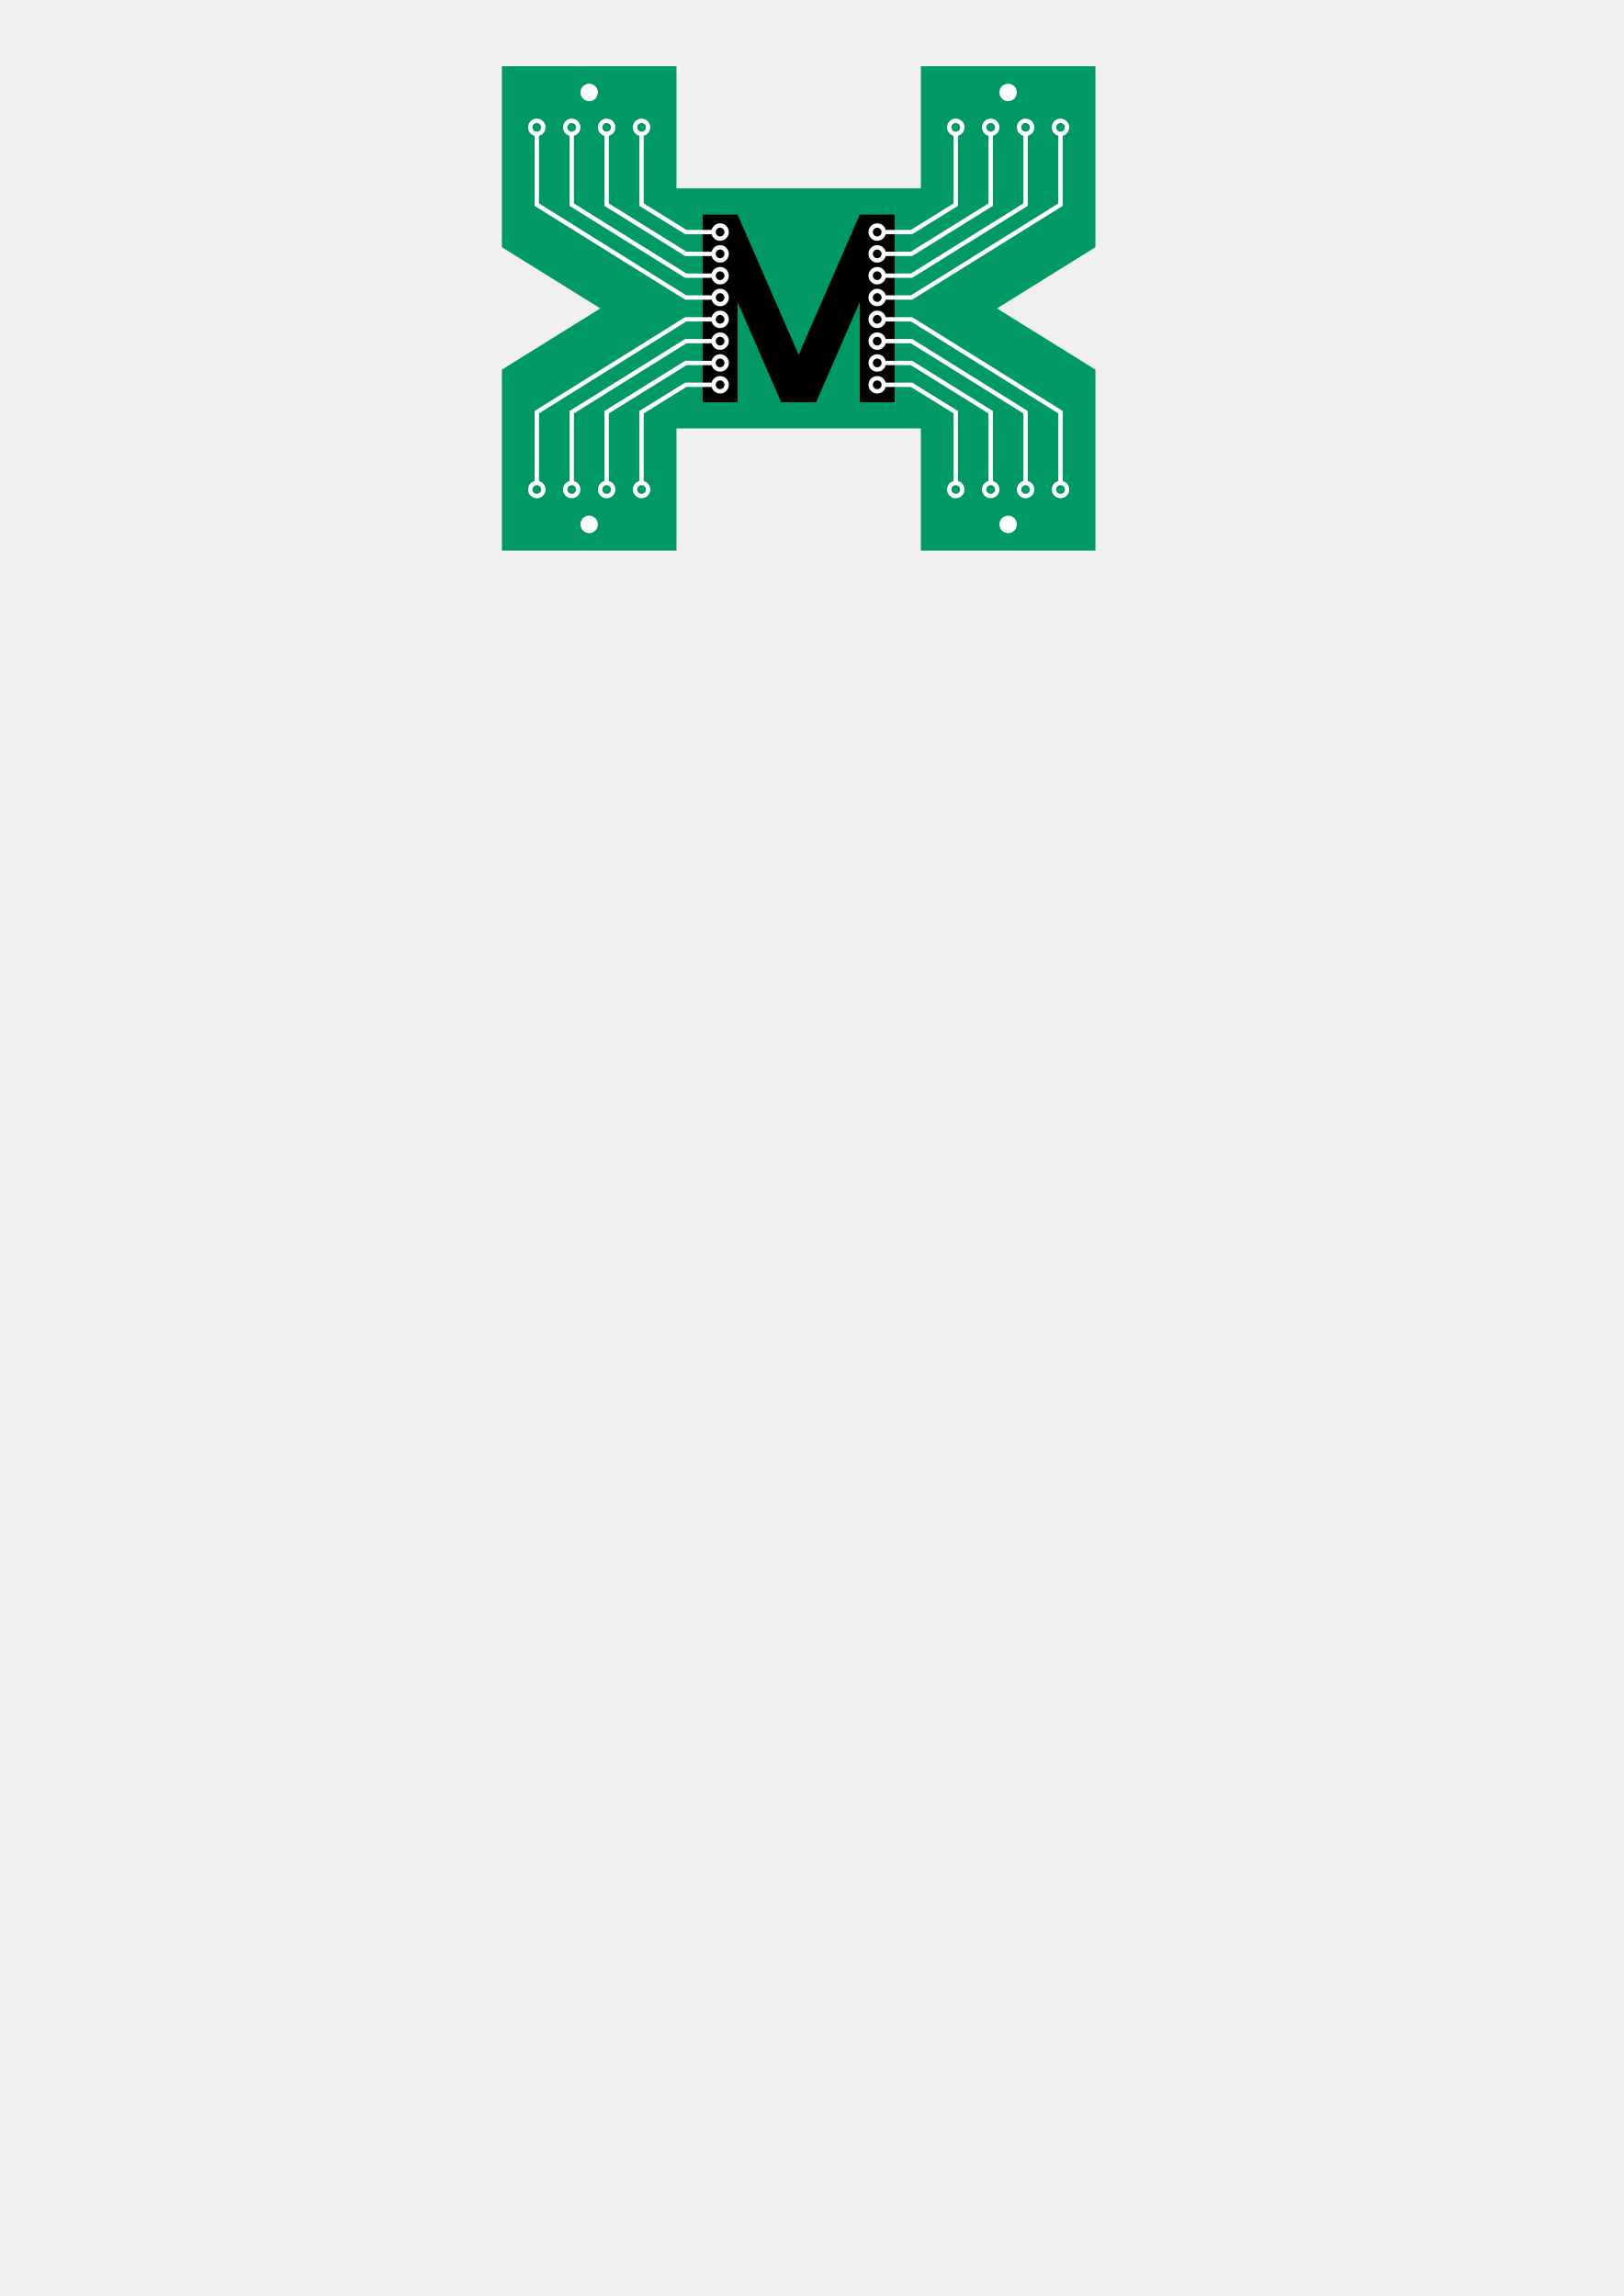
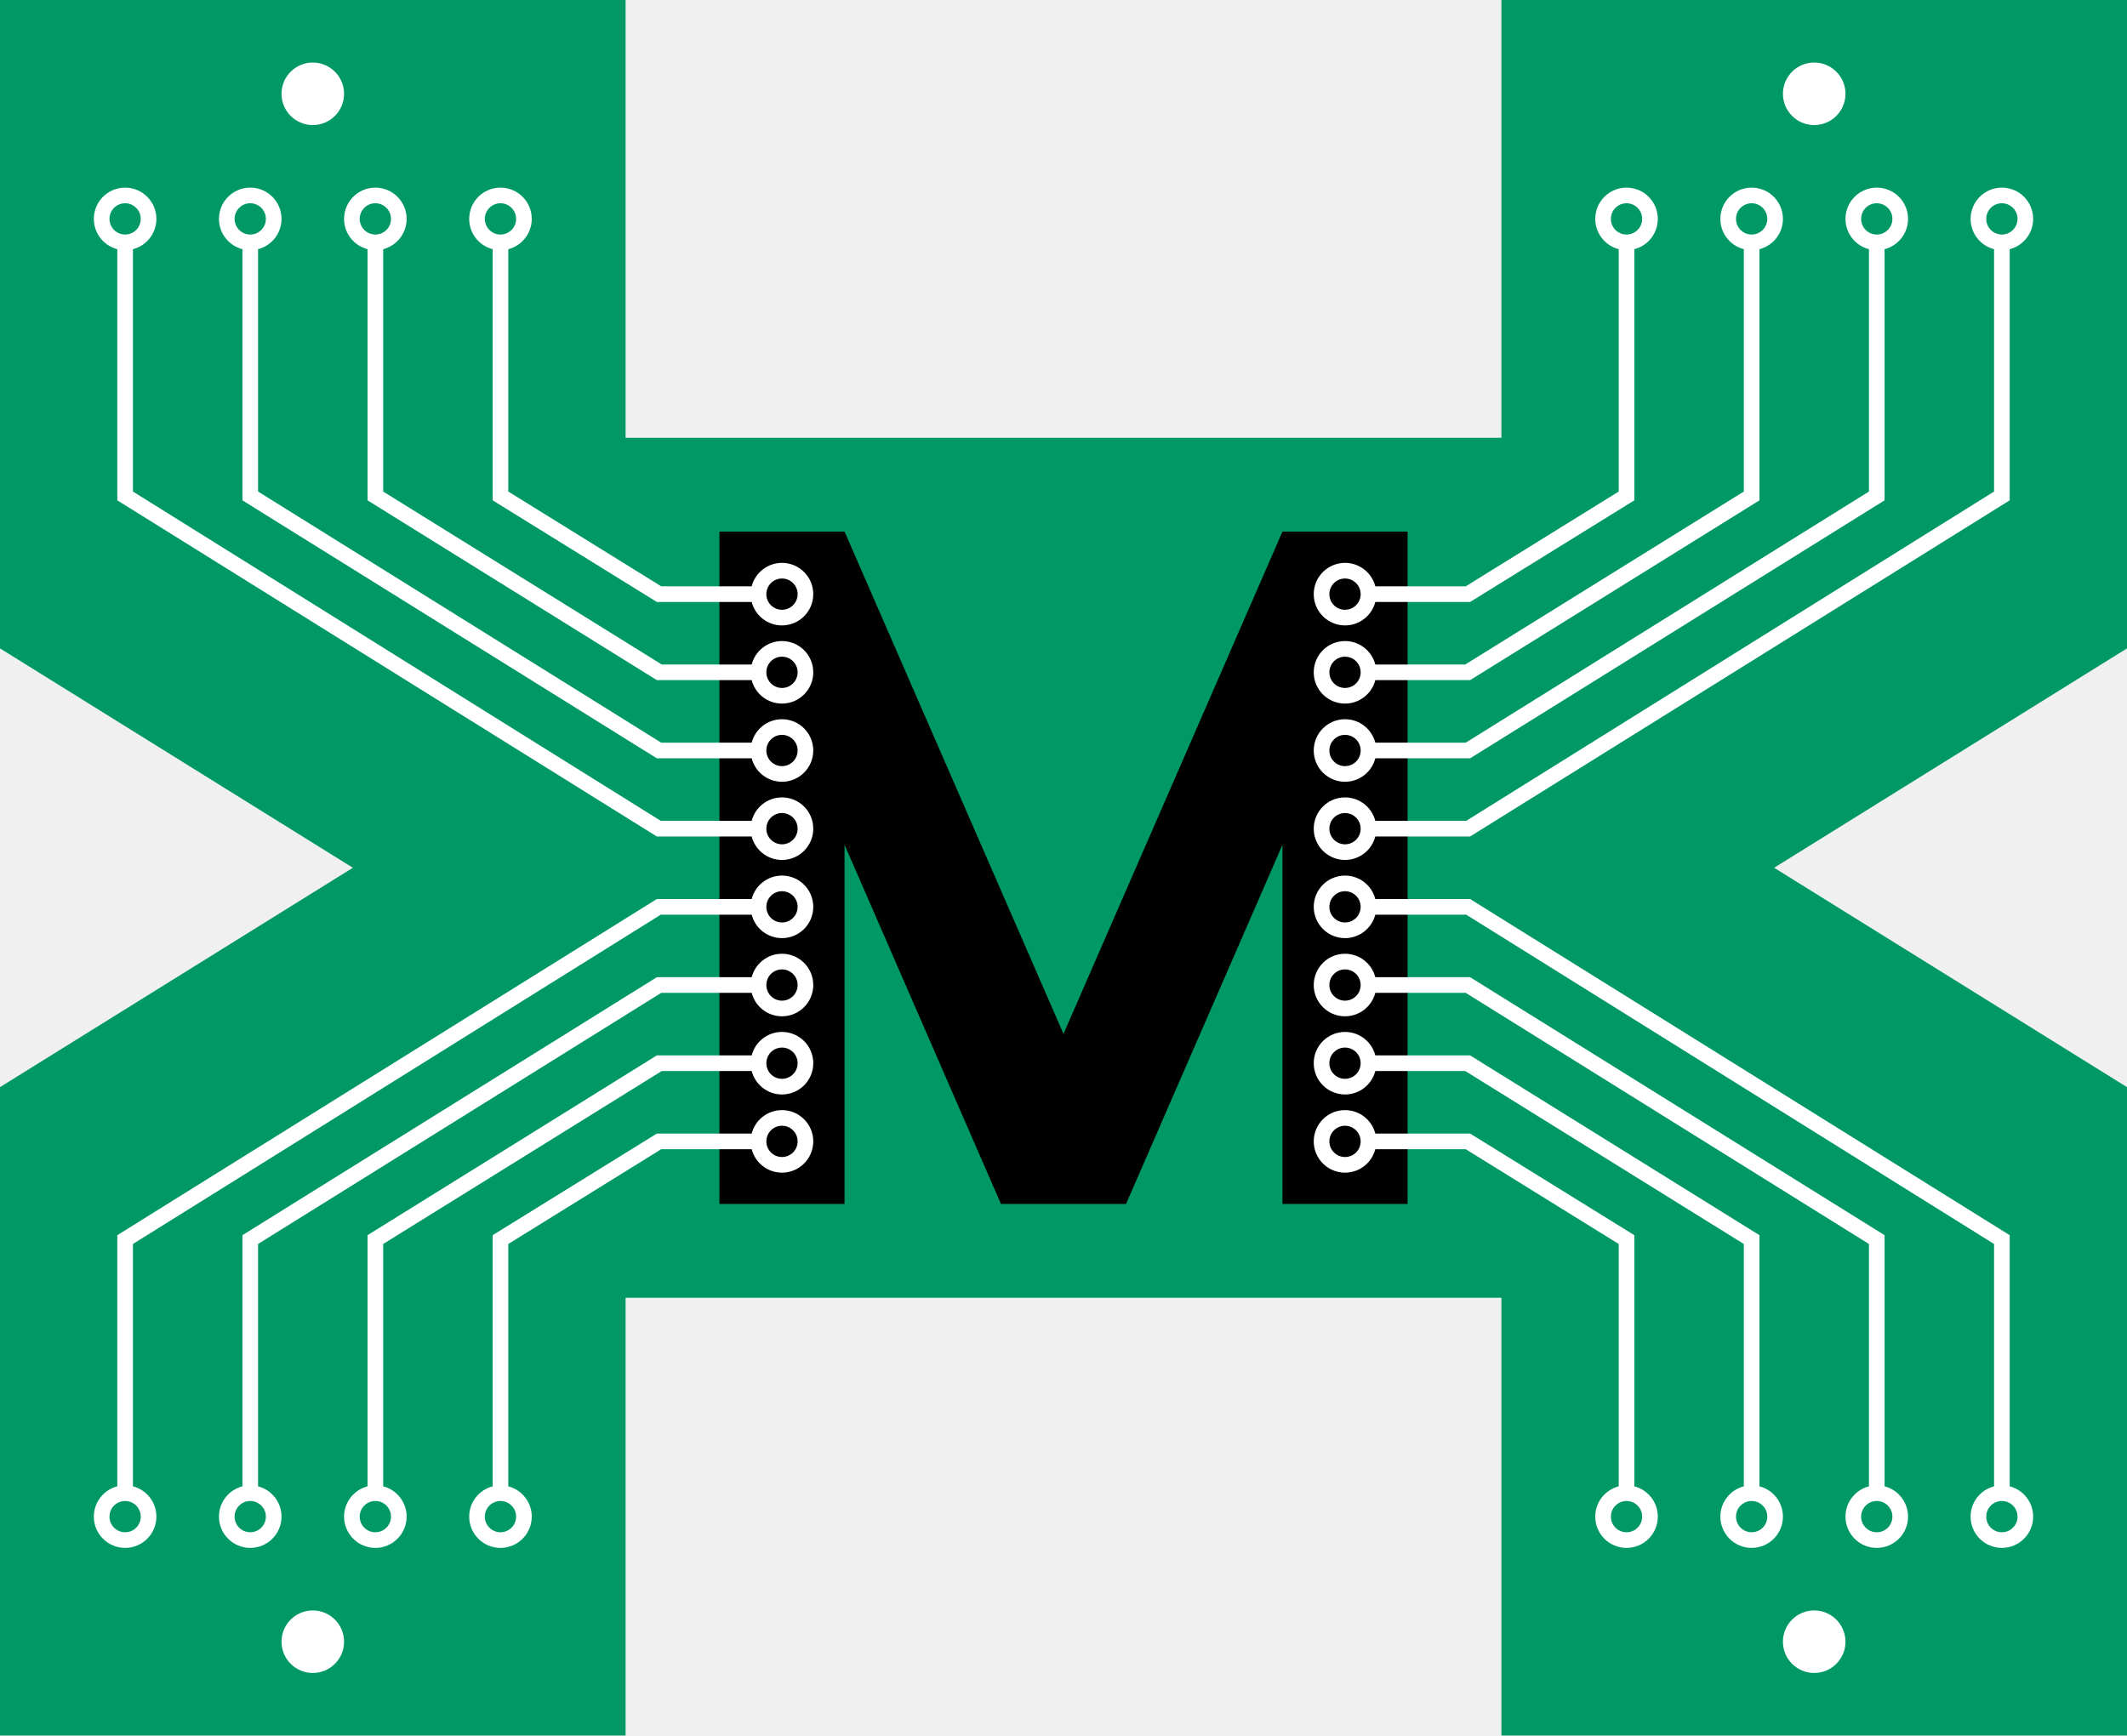
- <svg xmlns="http://www.w3.org/2000/svg" width="744.094" height="1052.362" id="mhs_logo_green" version="1.1">
+ <svg xmlns="http://www.w3.org/2000/svg" width="272" height="222" id="mhs_logo_green" version="1.1" viewBox="0 0 255 208.125">
  <defs id="defs4">
    </defs>
-   <g id="layer1">
-     <g id="g4060">
-       <path id="rect2894" d="m 230,30.362 0,82.938 45.125,28.062 -45.125,28.062 0,82.938 80,0 0,-56 112,0 0,56 80,0 0,-82.938 -45.125,-28.062 45.125,-28.062 0,-82.938 -80,0 0,56 -112,0 0,-56 -80,0 z" style="fill:#009966;fill-opacity:1;stroke:none" />
-       <path id="rect3816" d="m 322,98.362 0,3.312 0,82.688 16,0 0,-45.938 20,45.938 16,0 20,-45.938 0,45.938 16,0 0,-82.688 0,-3.312 -16,0 -28,64.25 -28,-64.25 -16,0 z" style="fill:#000000;fill-opacity:1;stroke:none" />
+   <g id="layer1" transform="translate(0,-844.2372)">
+     <g id="g4060" transform="matrix(0.9375,0,0,0.9375,-215.625,815.7726)">
+       <path id="rect2894" d="m 230,30.362 v 82.938 l 45.125,28.062 -45.125,28.062 v 82.938 h 80 v -56 h 112 v 56 h 80 v -82.938 L 456.875,141.362 502,113.3 v -82.938 h -80 v 56 H 310 v -56 z" style="fill:#009966;fill-opacity:1;stroke:none" />
+       <path id="rect3816" d="m 322,98.362 v 3.312 82.688 h 16 v -45.938 l 20,45.938 h 16 l 20,-45.938 v 45.938 h 16 v -82.688 -3.312 h -16 l -28,64.25 -28,-64.25 z" style="fill:#000000;fill-opacity:1;stroke:none" />
      <g id="g4293">
-         <path style="fill:#ffffff;fill-opacity:1;stroke:none" d="m 330,142.362 c -1.864,0 -3.431,1.275 -3.875,3 l -8.438,0 -3.688,0 -69,43 0,32.125 c -1.725,0.444 -3,2.011 -3,3.875 0,2.209 1.791,4 4,4 2.209,0 4,-1.791 4,-4 0,-1.864 -1.275,-3.431 -3,-3.875 l 0,-31 67.5,-42.125 11.625,0 c 0.444,1.725 2.011,3 3.875,3 2.209,0 4,-1.791 4,-4 0,-2.209 -1.791,-4 -4,-4 z m 0,2 c 1.105,0 2,0.895 2,2 0,1.105 -0.895,2 -2,2 -1.105,0 -2,-0.895 -2,-2 0,-1.105 0.895,-2 2,-2 z m -84,78 c 1.105,0 2,0.895 2,2 0,1.105 -0.895,2 -2,2 -1.105,0 -2,-0.895 -2,-2 0,-1.105 0.895,-2 2,-2 z" id="path2898-9" />
-         <path style="fill:#ffffff;fill-opacity:1;stroke:none" d="m 330,152.362 c -1.864,0 -3.431,1.275 -3.875,3 l -8.375,0 -3.75,0 -53,33 0,32.125 c -1.725,0.444 -3,2.011 -3,3.875 0,2.209 1.791,4 4,4 2.209,0 4,-1.791 4,-4 0,-1.864 -1.275,-3.431 -3,-3.875 l 0,-31 51.562,-32.125 11.562,0 c 0.444,1.725 2.011,3 3.875,3 2.209,0 4,-1.791 4,-4 0,-2.209 -1.791,-4 -4,-4 z m 0,2 c 1.105,0 2,0.895 2,2 0,1.105 -0.895,2 -2,2 -1.105,0 -2,-0.895 -2,-2 0,-1.105 0.895,-2 2,-2 z m -68,68 c 1.105,0 2,0.895 2,2 0,1.105 -0.895,2 -2,2 -1.105,0 -2,-0.895 -2,-2 0,-1.105 0.895,-2 2,-2 z" id="path2898-9-1" />
-         <path style="fill:#ffffff;fill-opacity:1;stroke:none" d="m 330,162.362 c -1.864,0 -3.431,1.275 -3.875,3 l -8.312,0 -3.812,0 -37,23 0,32.125 c -1.725,0.444 -3,2.011 -3,3.875 0,2.209 1.791,4 4,4 2.209,0 4,-1.791 4,-4 0,-1.864 -1.275,-3.431 -3,-3.875 l 0,-31 35.625,-22.125 11.5,0 c 0.444,1.725 2.011,3 3.875,3 2.209,0 4,-1.791 4,-4 0,-2.209 -1.791,-4 -4,-4 z m 0,2 c 1.105,0 2,0.895 2,2 0,1.105 -0.895,2 -2,2 -1.105,0 -2,-0.895 -2,-2 0,-1.105 0.895,-2 2,-2 z m -52,58 c 1.105,0 2,0.895 2,2 0,1.105 -0.895,2 -2,2 -1.105,0 -2,-0.895 -2,-2 0,-1.105 0.895,-2 2,-2 z" id="path2898-9-8" />
-         <path style="fill:#ffffff;fill-opacity:1;stroke:none" d="m 330,172.362 c -1.864,0 -3.431,1.275 -3.875,3 l -8.312,0 -3.812,0 -21,13 0,32.125 c -1.725,0.444 -3,2.011 -3,3.875 0,2.209 1.791,4 4,4 2.209,0 4,-1.791 4,-4 0,-1.864 -1.275,-3.431 -3,-3.875 l 0,-31 19.562,-12.125 11.562,0 c 0.444,1.725 2.011,3 3.875,3 2.209,0 4,-1.791 4,-4 0,-2.209 -1.791,-4 -4,-4 z m 0,2 c 1.105,0 2,0.895 2,2 0,1.105 -0.895,2 -2,2 -1.105,0 -2,-0.895 -2,-2 0,-1.105 0.895,-2 2,-2 z m -36,48 c 1.105,0 2,0.895 2,2 0,1.105 -0.895,2 -2,2 -1.105,0 -2,-0.895 -2,-2 0,-1.105 0.895,-2 2,-2 z" id="path2898-9-88" />
-         <path style="fill:#ffffff;fill-opacity:1;stroke:none" d="m 330,140.362 c -1.864,0 -3.431,-1.275 -3.875,-3 l -8.438,0 -3.688,0 -69,-43 0,-32.125 c -1.725,-0.444 -3,-2.011 -3,-3.875 0,-2.209 1.791,-4 4,-4 2.209,0 4,1.791 4,4 0,1.864 -1.275,3.431 -3,3.875 l 0,31 67.5,42.125 11.625,0 c 0.444,-1.725 2.011,-3 3.875,-3 2.209,0 4,1.791 4,4 0,2.209 -1.791,4 -4,4 z m 0,-2 c 1.105,0 2,-0.895 2,-2 0,-1.105 -0.895,-2 -2,-2 -1.105,0 -2,0.895 -2,2 0,1.105 0.895,2 2,2 z m -84,-78 c 1.105,0 2,-0.895 2,-2 0,-1.105 -0.895,-2 -2,-2 -1.105,0 -2,0.895 -2,2 0,1.105 0.895,2 2,2 z" id="path2898-9-12" />
-         <path style="fill:#ffffff;fill-opacity:1;stroke:none" d="m 330,130.362 c -1.864,0 -3.431,-1.275 -3.875,-3 l -8.375,0 -3.75,0 -53,-33 0,-32.125 c -1.725,-0.444 -3,-2.011 -3,-3.875 0,-2.209 1.791,-4 4,-4 2.209,0 4,1.791 4,4 0,1.864 -1.275,3.431 -3,3.875 l 0,31 51.562,32.125 11.562,0 c 0.444,-1.725 2.011,-3 3.875,-3 2.209,0 4,1.791 4,4 0,2.209 -1.791,4 -4,4 z m 0,-2 c 1.105,0 2,-0.895 2,-2 0,-1.105 -0.895,-2 -2,-2 -1.105,0 -2,0.895 -2,2 0,1.105 0.895,2 2,2 z m -68,-68 c 1.105,0 2,-0.895 2,-2 0,-1.105 -0.895,-2 -2,-2 -1.105,0 -2,0.895 -2,2 0,1.105 0.895,2 2,2 z" id="path2898-9-1-2" />
-         <path style="fill:#ffffff;fill-opacity:1;stroke:none" d="m 330,120.362 c -1.864,0 -3.431,-1.275 -3.875,-3 l -8.312,0 -3.812,0 -37,-23 0,-32.125 c -1.725,-0.444 -3,-2.011 -3,-3.875 0,-2.209 1.791,-4 4,-4 2.209,0 4,1.791 4,4 0,1.864 -1.275,3.431 -3,3.875 l 0,31 35.625,22.125 11.5,0 c 0.444,-1.725 2.011,-3 3.875,-3 2.209,0 4,1.791 4,4 0,2.209 -1.791,4 -4,4 z m 0,-2 c 1.105,0 2,-0.895 2,-2 0,-1.105 -0.895,-2 -2,-2 -1.105,0 -2,0.895 -2,2 0,1.105 0.895,2 2,2 z m -52,-58 c 1.105,0 2,-0.895 2,-2 0,-1.105 -0.895,-2 -2,-2 -1.105,0 -2,0.895 -2,2 0,1.105 0.895,2 2,2 z" id="path2898-9-8-4" />
-         <path style="fill:#ffffff;fill-opacity:1;stroke:none" d="m 330,110.362 c -1.864,0 -3.431,-1.275 -3.875,-3 l -8.312,0 -3.812,0 -21,-13 0,-32.125 c -1.725,-0.444 -3,-2.011 -3,-3.875 0,-2.209 1.791,-4 4,-4 2.209,0 4,1.791 4,4 0,1.864 -1.275,3.431 -3,3.875 l 0,31 19.562,12.125 11.562,0 c 0.444,-1.725 2.011,-3 3.875,-3 2.209,0 4,1.791 4,4 0,2.209 -1.791,4 -4,4 z m 0,-2 c 1.105,0 2,-0.895 2,-2 0,-1.105 -0.895,-2 -2,-2 -1.105,0 -2,0.895 -2,2 0,1.105 0.895,2 2,2 z m -36,-48 c 1.105,0 2,-0.895 2,-2 0,-1.105 -0.895,-2 -2,-2 -1.105,0 -2,0.895 -2,2 0,1.105 0.895,2 2,2 z" id="path2898-9-88-0" />
-         <path style="fill:#ffffff;fill-opacity:1;stroke:none" d="m 402,142.362 c 1.864,0 3.431,1.275 3.875,3 l 8.438,0 3.688,0 69,43 0,32.125 c 1.725,0.444 3,2.011 3,3.875 0,2.209 -1.791,4 -4,4 -2.209,0 -4,-1.791 -4,-4 0,-1.864 1.275,-3.431 3,-3.875 l 0,-31 -67.5,-42.125 -11.625,0 c -0.444,1.725 -2.011,3 -3.875,3 -2.209,0 -4,-1.791 -4,-4 0,-2.209 1.791,-4 4,-4 z m 0,2 c -1.105,0 -2,0.895 -2,2 0,1.105 0.895,2 2,2 1.105,0 2,-0.895 2,-2 0,-1.105 -0.895,-2 -2,-2 z m 84,78 c -1.105,0 -2,0.895 -2,2 0,1.105 0.895,2 2,2 1.105,0 2,-0.895 2,-2 0,-1.105 -0.895,-2 -2,-2 z" id="path2898-9-9" />
-         <path style="fill:#ffffff;fill-opacity:1;stroke:none" d="m 402,152.362 c 1.864,0 3.431,1.275 3.875,3 l 8.375,0 3.75,0 53,33 0,32.125 c 1.725,0.444 3,2.011 3,3.875 0,2.209 -1.791,4 -4,4 -2.209,0 -4,-1.791 -4,-4 0,-1.864 1.275,-3.431 3,-3.875 l 0,-31 -51.562,-32.125 -11.562,0 c -0.444,1.725 -2.011,3 -3.875,3 -2.209,0 -4,-1.791 -4,-4 0,-2.209 1.791,-4 4,-4 z m 0,2 c -1.105,0 -2,0.895 -2,2 0,1.105 0.895,2 2,2 1.105,0 2,-0.895 2,-2 0,-1.105 -0.895,-2 -2,-2 z m 68,68 c -1.105,0 -2,0.895 -2,2 0,1.105 0.895,2 2,2 1.105,0 2,-0.895 2,-2 0,-1.105 -0.895,-2 -2,-2 z" id="path2898-9-1-4" />
-         <path style="fill:#ffffff;fill-opacity:1;stroke:none" d="m 402,162.362 c 1.864,0 3.431,1.275 3.875,3 l 8.312,0 3.812,0 37,23 0,32.125 c 1.725,0.444 3,2.011 3,3.875 0,2.209 -1.791,4 -4,4 -2.209,0 -4,-1.791 -4,-4 0,-1.864 1.275,-3.431 3,-3.875 l 0,-31 -35.625,-22.125 -11.5,0 c -0.444,1.725 -2.011,3 -3.875,3 -2.209,0 -4,-1.791 -4,-4 0,-2.209 1.791,-4 4,-4 z m 0,2 c -1.105,0 -2,0.895 -2,2 0,1.105 0.895,2 2,2 1.105,0 2,-0.895 2,-2 0,-1.105 -0.895,-2 -2,-2 z m 52,58 c -1.105,0 -2,0.895 -2,2 0,1.105 0.895,2 2,2 1.105,0 2,-0.895 2,-2 0,-1.105 -0.895,-2 -2,-2 z" id="path2898-9-8-0" />
-         <path style="fill:#ffffff;fill-opacity:1;stroke:none" d="m 402,172.362 c 1.864,0 3.431,1.275 3.875,3 l 8.312,0 3.812,0 21,13 0,32.125 c 1.725,0.444 3,2.011 3,3.875 0,2.209 -1.791,4 -4,4 -2.209,0 -4,-1.791 -4,-4 0,-1.864 1.275,-3.431 3,-3.875 l 0,-31 -19.562,-12.125 -11.562,0 c -0.444,1.725 -2.011,3 -3.875,3 -2.209,0 -4,-1.791 -4,-4 0,-2.209 1.791,-4 4,-4 z m 0,2 c -1.105,0 -2,0.895 -2,2 0,1.105 0.895,2 2,2 1.105,0 2,-0.895 2,-2 0,-1.105 -0.895,-2 -2,-2 z m 36,48 c -1.105,0 -2,0.895 -2,2 0,1.105 0.895,2 2,2 1.105,0 2,-0.895 2,-2 0,-1.105 -0.895,-2 -2,-2 z" id="path2898-9-88-04" />
-         <path style="fill:#ffffff;fill-opacity:1;stroke:none" d="m 402,140.362 c 1.864,0 3.431,-1.275 3.875,-3 l 8.438,0 3.688,0 69,-43 0,-32.125 c 1.725,-0.444 3,-2.011 3,-3.875 0,-2.209 -1.791,-4 -4,-4 -2.209,0 -4,1.791 -4,4 0,1.864 1.275,3.431 3,3.875 l 0,31 -67.5,42.125 -11.625,0 c -0.444,-1.725 -2.011,-3 -3.875,-3 -2.209,0 -4,1.791 -4,4 0,2.209 1.791,4 4,4 z m 0,-2 c -1.105,0 -2,-0.895 -2,-2 0,-1.105 0.895,-2 2,-2 1.105,0 2,0.895 2,2 0,1.105 -0.895,2 -2,2 z m 84,-78 c -1.105,0 -2,-0.895 -2,-2 0,-1.105 0.895,-2 2,-2 1.105,0 2,0.895 2,2 0,1.105 -0.895,2 -2,2 z" id="path2898-9-12-4" />
-         <path style="fill:#ffffff;fill-opacity:1;stroke:none" d="m 402,130.362 c 1.864,0 3.431,-1.275 3.875,-3 l 8.375,0 3.75,0 53,-33 0,-32.125 c 1.725,-0.444 3,-2.011 3,-3.875 0,-2.209 -1.791,-4 -4,-4 -2.209,0 -4,1.791 -4,4 0,1.864 1.275,3.431 3,3.875 l 0,31 -51.562,32.125 -11.562,0 c -0.444,-1.725 -2.011,-3 -3.875,-3 -2.209,0 -4,1.791 -4,4 0,2.209 1.791,4 4,4 z m 0,-2 c -1.105,0 -2,-0.895 -2,-2 0,-1.105 0.895,-2 2,-2 1.105,0 2,0.895 2,2 0,1.105 -0.895,2 -2,2 z m 68,-68 c -1.105,0 -2,-0.895 -2,-2 0,-1.105 0.895,-2 2,-2 1.105,0 2,0.895 2,2 0,1.105 -0.895,2 -2,2 z" id="path2898-9-1-2-6" />
-         <path style="fill:#ffffff;fill-opacity:1;stroke:none" d="m 402,120.362 c 1.864,0 3.431,-1.275 3.875,-3 l 8.312,0 3.812,0 37,-23 0,-32.125 c 1.725,-0.444 3,-2.011 3,-3.875 0,-2.209 -1.791,-4 -4,-4 -2.209,0 -4,1.791 -4,4 0,1.864 1.275,3.431 3,3.875 l 0,31 -35.625,22.125 -11.5,0 c -0.444,-1.725 -2.011,-3 -3.875,-3 -2.209,0 -4,1.791 -4,4 0,2.209 1.791,4 4,4 z m 0,-2 c -1.105,0 -2,-0.895 -2,-2 0,-1.105 0.895,-2 2,-2 1.105,0 2,0.895 2,2 0,1.105 -0.895,2 -2,2 z m 52,-58 c -1.105,0 -2,-0.895 -2,-2 0,-1.105 0.895,-2 2,-2 1.105,0 2,0.895 2,2 0,1.105 -0.895,2 -2,2 z" id="path2898-9-8-4-2" />
-         <path style="fill:#ffffff;fill-opacity:1;stroke:none" d="m 402,110.362 c 1.864,0 3.431,-1.275 3.875,-3 l 8.312,0 3.812,0 21,-13 0,-32.125 c 1.725,-0.444 3,-2.011 3,-3.875 0,-2.209 -1.791,-4 -4,-4 -2.209,0 -4,1.791 -4,4 0,1.864 1.275,3.431 3,3.875 l 0,31 -19.562,12.125 -11.562,0 c -0.444,-1.725 -2.011,-3 -3.875,-3 -2.209,0 -4,1.791 -4,4 0,2.209 1.791,4 4,4 z m 0,-2 c -1.105,0 -2,-0.895 -2,-2 0,-1.105 0.895,-2 2,-2 1.105,0 2,0.895 2,2 0,1.105 -0.895,2 -2,2 z m 36,-48 c -1.105,0 -2,-0.895 -2,-2 0,-1.105 0.895,-2 2,-2 1.105,0 2,0.895 2,2 0,1.105 -0.895,2 -2,2 z" id="path2898-9-88-0-3" />
-         <path style="fill:#ffffff;fill-opacity:1;stroke:none" id="path2898-2" d="m 175.887,495.979 a 5.496,6.028 0 1 1 -10.993,0 5.496,6.028 0 1 1 10.993,0 z" transform="matrix(0.727742,0,0,0.6635294,146,-88.73462)" />
-         <path style="fill:#ffffff;fill-opacity:1;stroke:none" id="path2898-2-7" d="m 175.887,495.979 a 5.496,6.028 0 1 1 -10.993,0 5.496,6.028 0 1 1 10.993,0 z" transform="matrix(0.727742,0,0,0.6635294,146,-286.7346)" />
-         <path style="fill:#ffffff;fill-opacity:1;stroke:none" id="path2898-2-3" d="m 175.887,495.979 a 5.496,6.028 0 1 1 -10.993,0 5.496,6.028 0 1 1 10.993,0 z" transform="matrix(0.727742,0,0,0.6635294,338,-88.73462)" />
-         <path style="fill:#ffffff;fill-opacity:1;stroke:none" id="path2898-2-7-8" d="m 175.887,495.979 a 5.496,6.028 0 1 1 -10.993,0 5.496,6.028 0 1 1 10.993,0 z" transform="matrix(0.727742,0,0,0.6635294,338,-286.7346)" />
+         <path style="fill:#ffffff;fill-opacity:1;stroke:none" d="m 330,142.362 c -1.864,0 -3.431,1.275 -3.875,3 H 317.688 314 l -69,43 v 32.125 c -1.725,0.444 -3,2.011 -3,3.875 0,2.209 1.791,4 4,4 2.209,0 4,-1.791 4,-4 0,-1.864 -1.275,-3.431 -3,-3.875 v -31 l 67.5,-42.125 h 11.625 c 0.444,1.725 2.011,3 3.875,3 2.209,0 4,-1.791 4,-4 0,-2.209 -1.791,-4 -4,-4 z m 0,2 c 1.105,0 2,0.895 2,2 0,1.105 -0.895,2 -2,2 -1.105,0 -2,-0.895 -2,-2 0,-1.105 0.895,-2 2,-2 z m -84,78 c 1.105,0 2,0.895 2,2 0,1.105 -0.895,2 -2,2 -1.105,0 -2,-0.895 -2,-2 0,-1.105 0.895,-2 2,-2 z" id="path2898-9" />
+         <path style="fill:#ffffff;fill-opacity:1;stroke:none" d="m 330,152.362 c -1.864,0 -3.431,1.275 -3.875,3 H 317.75 314 l -53,33 v 32.125 c -1.725,0.444 -3,2.011 -3,3.875 0,2.209 1.791,4 4,4 2.209,0 4,-1.791 4,-4 0,-1.864 -1.275,-3.431 -3,-3.875 v -31 l 51.562,-32.125 h 11.562 c 0.444,1.725 2.011,3 3.875,3 2.209,0 4,-1.791 4,-4 0,-2.209 -1.791,-4 -4,-4 z m 0,2 c 1.105,0 2,0.895 2,2 0,1.105 -0.895,2 -2,2 -1.105,0 -2,-0.895 -2,-2 0,-1.105 0.895,-2 2,-2 z m -68,68 c 1.105,0 2,0.895 2,2 0,1.105 -0.895,2 -2,2 -1.105,0 -2,-0.895 -2,-2 0,-1.105 0.895,-2 2,-2 z" id="path2898-9-1" />
+         <path style="fill:#ffffff;fill-opacity:1;stroke:none" d="m 330,162.362 c -1.864,0 -3.431,1.275 -3.875,3 H 317.812 314 l -37,23 v 32.125 c -1.725,0.444 -3,2.011 -3,3.875 0,2.209 1.791,4 4,4 2.209,0 4,-1.791 4,-4 0,-1.864 -1.275,-3.431 -3,-3.875 v -31 l 35.625,-22.125 h 11.5 c 0.444,1.725 2.011,3 3.875,3 2.209,0 4,-1.791 4,-4 0,-2.209 -1.791,-4 -4,-4 z m 0,2 c 1.105,0 2,0.895 2,2 0,1.105 -0.895,2 -2,2 -1.105,0 -2,-0.895 -2,-2 0,-1.105 0.895,-2 2,-2 z m -52,58 c 1.105,0 2,0.895 2,2 0,1.105 -0.895,2 -2,2 -1.105,0 -2,-0.895 -2,-2 0,-1.105 0.895,-2 2,-2 z" id="path2898-9-8" />
+         <path style="fill:#ffffff;fill-opacity:1;stroke:none" d="m 330,172.362 c -1.864,0 -3.431,1.275 -3.875,3 H 317.812 314 l -21,13 v 32.125 c -1.725,0.444 -3,2.011 -3,3.875 0,2.209 1.791,4 4,4 2.209,0 4,-1.791 4,-4 0,-1.864 -1.275,-3.431 -3,-3.875 v -31 l 19.562,-12.125 h 11.562 c 0.444,1.725 2.011,3 3.875,3 2.209,0 4,-1.791 4,-4 0,-2.209 -1.791,-4 -4,-4 z m 0,2 c 1.105,0 2,0.895 2,2 0,1.105 -0.895,2 -2,2 -1.105,0 -2,-0.895 -2,-2 0,-1.105 0.895,-2 2,-2 z m -36,48 c 1.105,0 2,0.895 2,2 0,1.105 -0.895,2 -2,2 -1.105,0 -2,-0.895 -2,-2 0,-1.105 0.895,-2 2,-2 z" id="path2898-9-88" />
+         <path style="fill:#ffffff;fill-opacity:1;stroke:none" d="m 330,140.362 c -1.864,0 -3.431,-1.275 -3.875,-3 H 317.688 314 l -69,-43 v -32.125 c -1.725,-0.444 -3,-2.011 -3,-3.875 0,-2.209 1.791,-4 4,-4 2.209,0 4,1.791 4,4 0,1.864 -1.275,3.431 -3,3.875 v 31 l 67.5,42.125 h 11.625 c 0.444,-1.725 2.011,-3 3.875,-3 2.209,0 4,1.791 4,4 0,2.209 -1.791,4 -4,4 z m 0,-2 c 1.105,0 2,-0.895 2,-2 0,-1.105 -0.895,-2 -2,-2 -1.105,0 -2,0.895 -2,2 0,1.105 0.895,2 2,2 z m -84,-78 c 1.105,0 2,-0.895 2,-2 0,-1.105 -0.895,-2 -2,-2 -1.105,0 -2,0.895 -2,2 0,1.105 0.895,2 2,2 z" id="path2898-9-12" />
+         <path style="fill:#ffffff;fill-opacity:1;stroke:none" d="m 330,130.362 c -1.864,0 -3.431,-1.275 -3.875,-3 H 317.75 314 l -53,-33 v -32.125 c -1.725,-0.444 -3,-2.011 -3,-3.875 0,-2.209 1.791,-4 4,-4 2.209,0 4,1.791 4,4 0,1.864 -1.275,3.431 -3,3.875 v 31 l 51.562,32.125 h 11.562 c 0.444,-1.725 2.011,-3 3.875,-3 2.209,0 4,1.791 4,4 0,2.209 -1.791,4 -4,4 z m 0,-2 c 1.105,0 2,-0.895 2,-2 0,-1.105 -0.895,-2 -2,-2 -1.105,0 -2,0.895 -2,2 0,1.105 0.895,2 2,2 z m -68,-68 c 1.105,0 2,-0.895 2,-2 0,-1.105 -0.895,-2 -2,-2 -1.105,0 -2,0.895 -2,2 0,1.105 0.895,2 2,2 z" id="path2898-9-1-2" />
+         <path style="fill:#ffffff;fill-opacity:1;stroke:none" d="m 330,120.362 c -1.864,0 -3.431,-1.275 -3.875,-3 H 317.812 314 l -37,-23 v -32.125 c -1.725,-0.444 -3,-2.011 -3,-3.875 0,-2.209 1.791,-4 4,-4 2.209,0 4,1.791 4,4 0,1.864 -1.275,3.431 -3,3.875 v 31 l 35.625,22.125 h 11.5 c 0.444,-1.725 2.011,-3 3.875,-3 2.209,0 4,1.791 4,4 0,2.209 -1.791,4 -4,4 z m 0,-2 c 1.105,0 2,-0.895 2,-2 0,-1.105 -0.895,-2 -2,-2 -1.105,0 -2,0.895 -2,2 0,1.105 0.895,2 2,2 z m -52,-58 c 1.105,0 2,-0.895 2,-2 0,-1.105 -0.895,-2 -2,-2 -1.105,0 -2,0.895 -2,2 0,1.105 0.895,2 2,2 z" id="path2898-9-8-4" />
+         <path style="fill:#ffffff;fill-opacity:1;stroke:none" d="m 330,110.362 c -1.864,0 -3.431,-1.275 -3.875,-3 H 317.812 314 l -21,-13 v -32.125 c -1.725,-0.444 -3,-2.011 -3,-3.875 0,-2.209 1.791,-4 4,-4 2.209,0 4,1.791 4,4 0,1.864 -1.275,3.431 -3,3.875 v 31 l 19.562,12.125 h 11.562 c 0.444,-1.725 2.011,-3 3.875,-3 2.209,0 4,1.791 4,4 0,2.209 -1.791,4 -4,4 z m 0,-2 c 1.105,0 2,-0.895 2,-2 0,-1.105 -0.895,-2 -2,-2 -1.105,0 -2,0.895 -2,2 0,1.105 0.895,2 2,2 z m -36,-48 c 1.105,0 2,-0.895 2,-2 0,-1.105 -0.895,-2 -2,-2 -1.105,0 -2,0.895 -2,2 0,1.105 0.895,2 2,2 z" id="path2898-9-88-0" />
+         <path style="fill:#ffffff;fill-opacity:1;stroke:none" d="m 402,142.362 c 1.864,0 3.431,1.275 3.875,3 H 414.312 418 l 69,43 v 32.125 c 1.725,0.444 3,2.011 3,3.875 0,2.209 -1.791,4 -4,4 -2.209,0 -4,-1.791 -4,-4 0,-1.864 1.275,-3.431 3,-3.875 v -31 l -67.5,-42.125 h -11.625 c -0.444,1.725 -2.011,3 -3.875,3 -2.209,0 -4,-1.791 -4,-4 0,-2.209 1.791,-4 4,-4 z m 0,2 c -1.105,0 -2,0.895 -2,2 0,1.105 0.895,2 2,2 1.105,0 2,-0.895 2,-2 0,-1.105 -0.895,-2 -2,-2 z m 84,78 c -1.105,0 -2,0.895 -2,2 0,1.105 0.895,2 2,2 1.105,0 2,-0.895 2,-2 0,-1.105 -0.895,-2 -2,-2 z" id="path2898-9-9" />
+         <path style="fill:#ffffff;fill-opacity:1;stroke:none" d="m 402,152.362 c 1.864,0 3.431,1.275 3.875,3 h 8.375 3.75 l 53,33 v 32.125 c 1.725,0.444 3,2.011 3,3.875 0,2.209 -1.791,4 -4,4 -2.209,0 -4,-1.791 -4,-4 0,-1.864 1.275,-3.431 3,-3.875 v -31 l -51.562,-32.125 H 405.875 c -0.444,1.725 -2.011,3 -3.875,3 -2.209,0 -4,-1.791 -4,-4 0,-2.209 1.791,-4 4,-4 z m 0,2 c -1.105,0 -2,0.895 -2,2 0,1.105 0.895,2 2,2 1.105,0 2,-0.895 2,-2 0,-1.105 -0.895,-2 -2,-2 z m 68,68 c -1.105,0 -2,0.895 -2,2 0,1.105 0.895,2 2,2 1.105,0 2,-0.895 2,-2 0,-1.105 -0.895,-2 -2,-2 z" id="path2898-9-1-4" />
+         <path style="fill:#ffffff;fill-opacity:1;stroke:none" d="m 402,162.362 c 1.864,0 3.431,1.275 3.875,3 H 414.188 418 l 37,23 v 32.125 c 1.725,0.444 3,2.011 3,3.875 0,2.209 -1.791,4 -4,4 -2.209,0 -4,-1.791 -4,-4 0,-1.864 1.275,-3.431 3,-3.875 v -31 l -35.625,-22.125 h -11.5 c -0.444,1.725 -2.011,3 -3.875,3 -2.209,0 -4,-1.791 -4,-4 0,-2.209 1.791,-4 4,-4 z m 0,2 c -1.105,0 -2,0.895 -2,2 0,1.105 0.895,2 2,2 1.105,0 2,-0.895 2,-2 0,-1.105 -0.895,-2 -2,-2 z m 52,58 c -1.105,0 -2,0.895 -2,2 0,1.105 0.895,2 2,2 1.105,0 2,-0.895 2,-2 0,-1.105 -0.895,-2 -2,-2 z" id="path2898-9-8-0" />
+         <path style="fill:#ffffff;fill-opacity:1;stroke:none" d="m 402,172.362 c 1.864,0 3.431,1.275 3.875,3 H 414.188 418 l 21,13 v 32.125 c 1.725,0.444 3,2.011 3,3.875 0,2.209 -1.791,4 -4,4 -2.209,0 -4,-1.791 -4,-4 0,-1.864 1.275,-3.431 3,-3.875 v -31 l -19.562,-12.125 H 405.875 c -0.444,1.725 -2.011,3 -3.875,3 -2.209,0 -4,-1.791 -4,-4 0,-2.209 1.791,-4 4,-4 z m 0,2 c -1.105,0 -2,0.895 -2,2 0,1.105 0.895,2 2,2 1.105,0 2,-0.895 2,-2 0,-1.105 -0.895,-2 -2,-2 z m 36,48 c -1.105,0 -2,0.895 -2,2 0,1.105 0.895,2 2,2 1.105,0 2,-0.895 2,-2 0,-1.105 -0.895,-2 -2,-2 z" id="path2898-9-88-04" />
+         <path style="fill:#ffffff;fill-opacity:1;stroke:none" d="m 402,140.362 c 1.864,0 3.431,-1.275 3.875,-3 H 414.312 418 l 69,-43 v -32.125 c 1.725,-0.444 3,-2.011 3,-3.875 0,-2.209 -1.791,-4 -4,-4 -2.209,0 -4,1.791 -4,4 0,1.864 1.275,3.431 3,3.875 v 31 l -67.5,42.125 h -11.625 c -0.444,-1.725 -2.011,-3 -3.875,-3 -2.209,0 -4,1.791 -4,4 0,2.209 1.791,4 4,4 z m 0,-2 c -1.105,0 -2,-0.895 -2,-2 0,-1.105 0.895,-2 2,-2 1.105,0 2,0.895 2,2 0,1.105 -0.895,2 -2,2 z m 84,-78 c -1.105,0 -2,-0.895 -2,-2 0,-1.105 0.895,-2 2,-2 1.105,0 2,0.895 2,2 0,1.105 -0.895,2 -2,2 z" id="path2898-9-12-4" />
+         <path style="fill:#ffffff;fill-opacity:1;stroke:none" d="m 402,130.362 c 1.864,0 3.431,-1.275 3.875,-3 h 8.375 3.75 l 53,-33 v -32.125 c 1.725,-0.444 3,-2.011 3,-3.875 0,-2.209 -1.791,-4 -4,-4 -2.209,0 -4,1.791 -4,4 0,1.864 1.275,3.431 3,3.875 v 31 l -51.562,32.125 H 405.875 c -0.444,-1.725 -2.011,-3 -3.875,-3 -2.209,0 -4,1.791 -4,4 0,2.209 1.791,4 4,4 z m 0,-2 c -1.105,0 -2,-0.895 -2,-2 0,-1.105 0.895,-2 2,-2 1.105,0 2,0.895 2,2 0,1.105 -0.895,2 -2,2 z m 68,-68 c -1.105,0 -2,-0.895 -2,-2 0,-1.105 0.895,-2 2,-2 1.105,0 2,0.895 2,2 0,1.105 -0.895,2 -2,2 z" id="path2898-9-1-2-6" />
+         <path style="fill:#ffffff;fill-opacity:1;stroke:none" d="m 402,120.362 c 1.864,0 3.431,-1.275 3.875,-3 H 414.188 418 l 37,-23 v -32.125 c 1.725,-0.444 3,-2.011 3,-3.875 0,-2.209 -1.791,-4 -4,-4 -2.209,0 -4,1.791 -4,4 0,1.864 1.275,3.431 3,3.875 v 31 l -35.625,22.125 h -11.5 c -0.444,-1.725 -2.011,-3 -3.875,-3 -2.209,0 -4,1.791 -4,4 0,2.209 1.791,4 4,4 z m 0,-2 c -1.105,0 -2,-0.895 -2,-2 0,-1.105 0.895,-2 2,-2 1.105,0 2,0.895 2,2 0,1.105 -0.895,2 -2,2 z m 52,-58 c -1.105,0 -2,-0.895 -2,-2 0,-1.105 0.895,-2 2,-2 1.105,0 2,0.895 2,2 0,1.105 -0.895,2 -2,2 z" id="path2898-9-8-4-2" />
+         <path style="fill:#ffffff;fill-opacity:1;stroke:none" d="m 402,110.362 c 1.864,0 3.431,-1.275 3.875,-3 H 414.188 418 l 21,-13 v -32.125 c 1.725,-0.444 3,-2.011 3,-3.875 0,-2.209 -1.791,-4 -4,-4 -2.209,0 -4,1.791 -4,4 0,1.864 1.275,3.431 3,3.875 v 31 l -19.562,12.125 H 405.875 c -0.444,-1.725 -2.011,-3 -3.875,-3 -2.209,0 -4,1.791 -4,4 0,2.209 1.791,4 4,4 z m 0,-2 c -1.105,0 -2,-0.895 -2,-2 0,-1.105 0.895,-2 2,-2 1.105,0 2,0.895 2,2 0,1.105 -0.895,2 -2,2 z m 36,-48 c -1.105,0 -2,-0.895 -2,-2 0,-1.105 0.895,-2 2,-2 1.105,0 2,0.895 2,2 0,1.105 -0.895,2 -2,2 z" id="path2898-9-88-0-3" />
+         <ellipse style="fill:#ffffff;fill-opacity:1;stroke:none" id="path2898-2" transform="matrix(0.727742,0,0,0.6635294,146,-88.73462)" cx="170.39" cy="495.979" rx="5.496" ry="6.028" />
+         <ellipse style="fill:#ffffff;fill-opacity:1;stroke:none" id="path2898-2-7" transform="matrix(0.727742,0,0,0.6635294,146,-286.7346)" cx="170.39" cy="495.979" rx="5.496" ry="6.028" />
+         <ellipse style="fill:#ffffff;fill-opacity:1;stroke:none" id="path2898-2-3" transform="matrix(0.727742,0,0,0.6635294,338,-88.73462)" cx="170.39" cy="495.979" rx="5.496" ry="6.028" />
+         <ellipse style="fill:#ffffff;fill-opacity:1;stroke:none" id="path2898-2-7-8" transform="matrix(0.727742,0,0,0.6635294,338,-286.7346)" cx="170.39" cy="495.979" rx="5.496" ry="6.028" />
      </g>
    </g>
  </g>
</svg>
